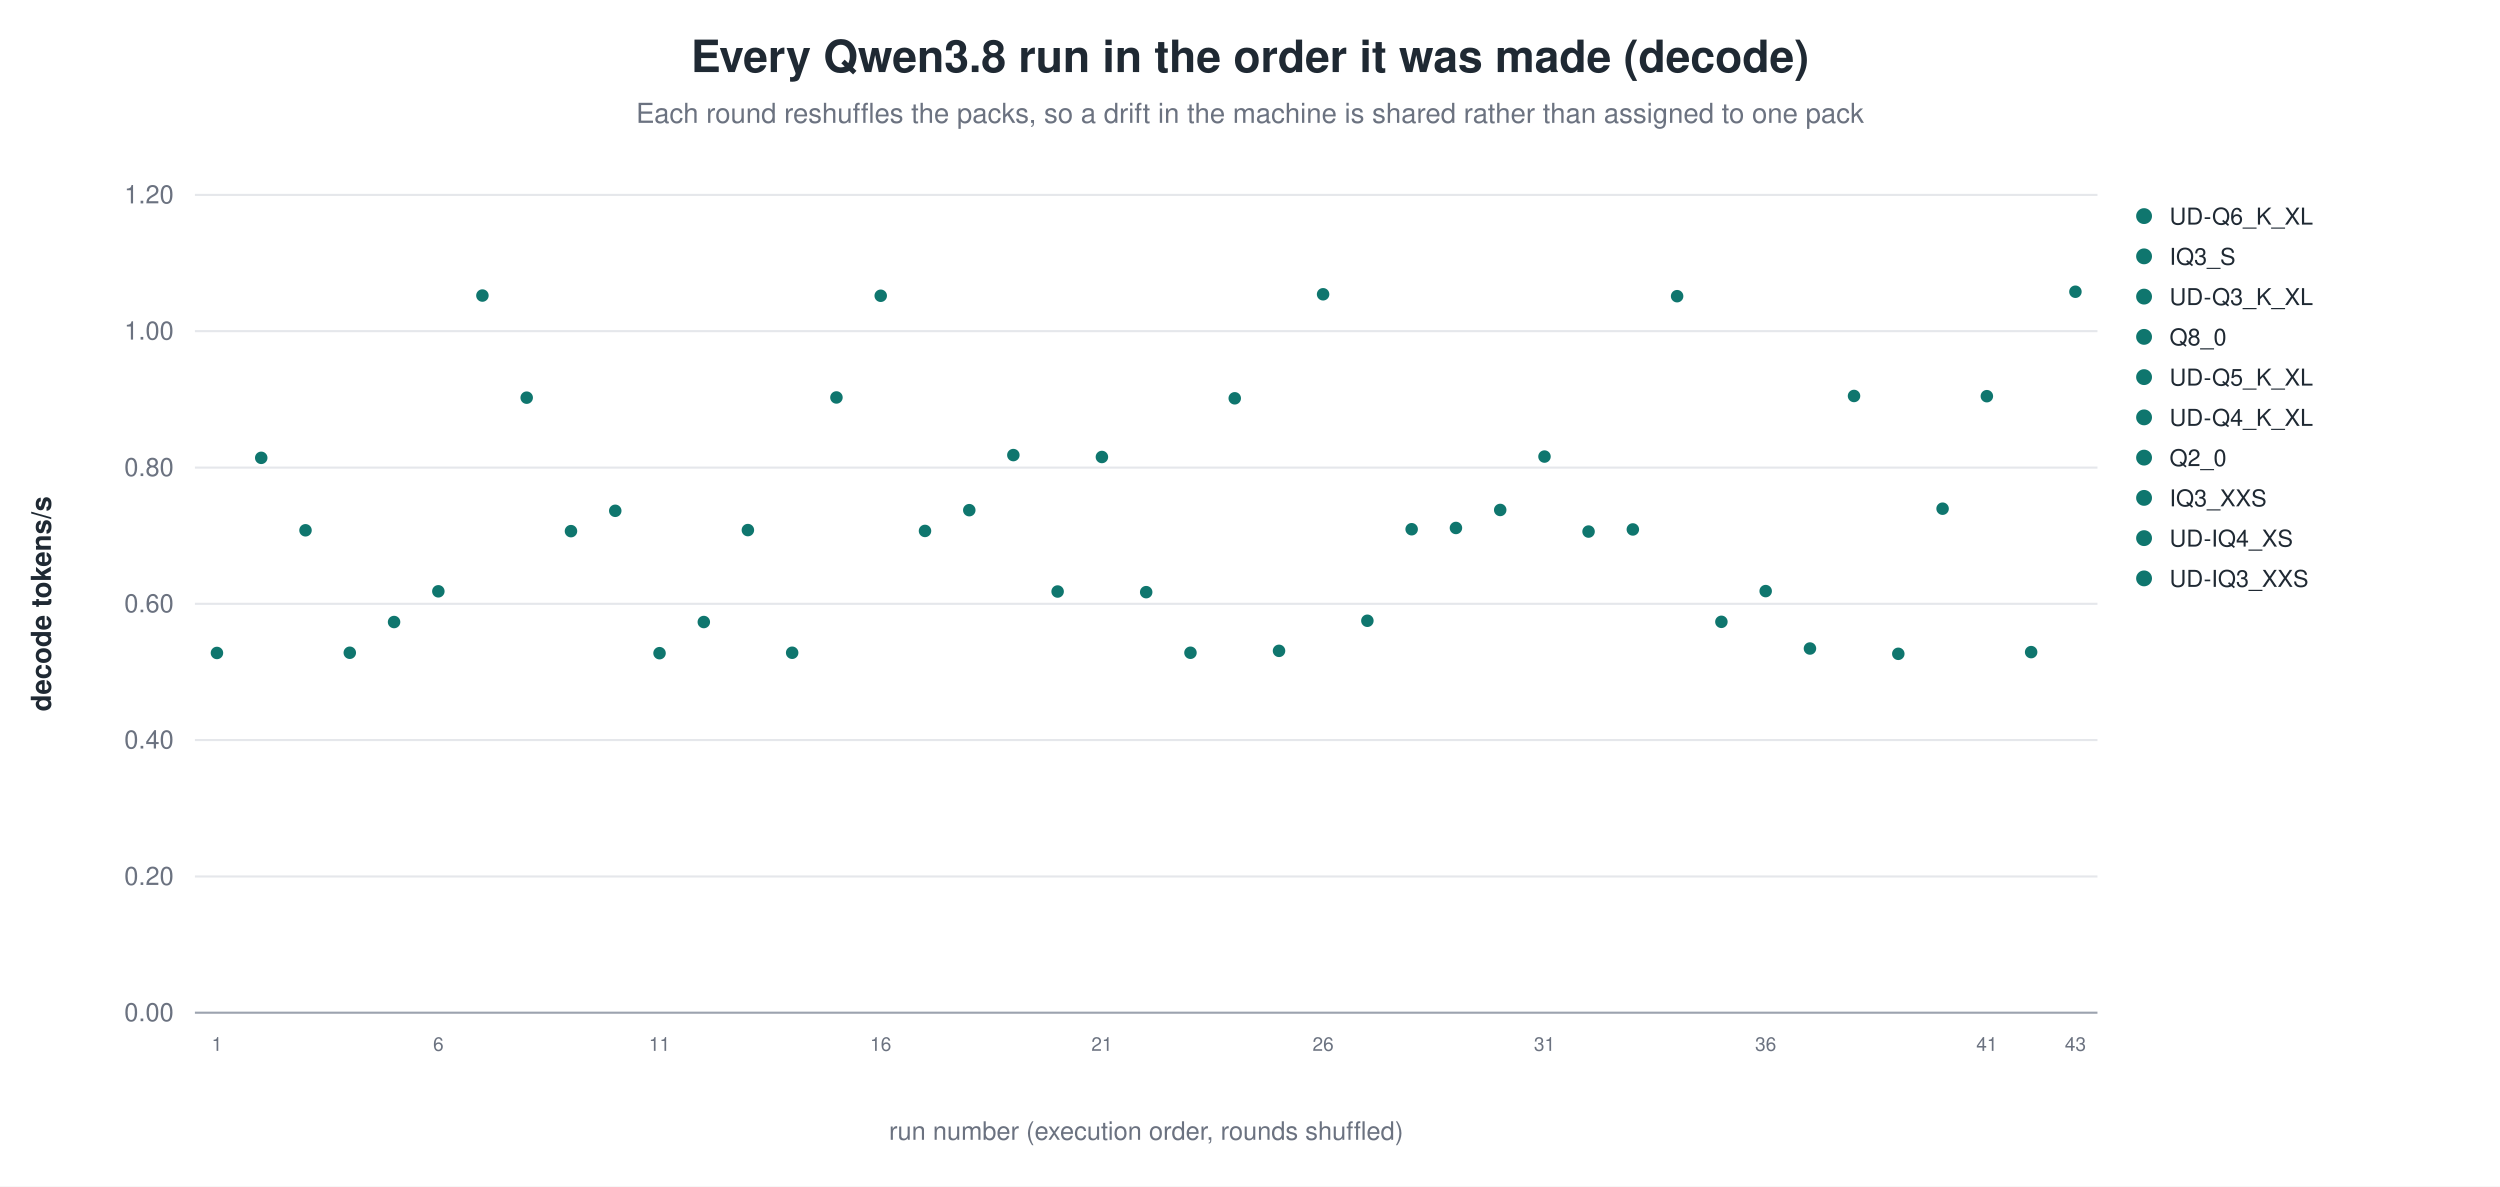
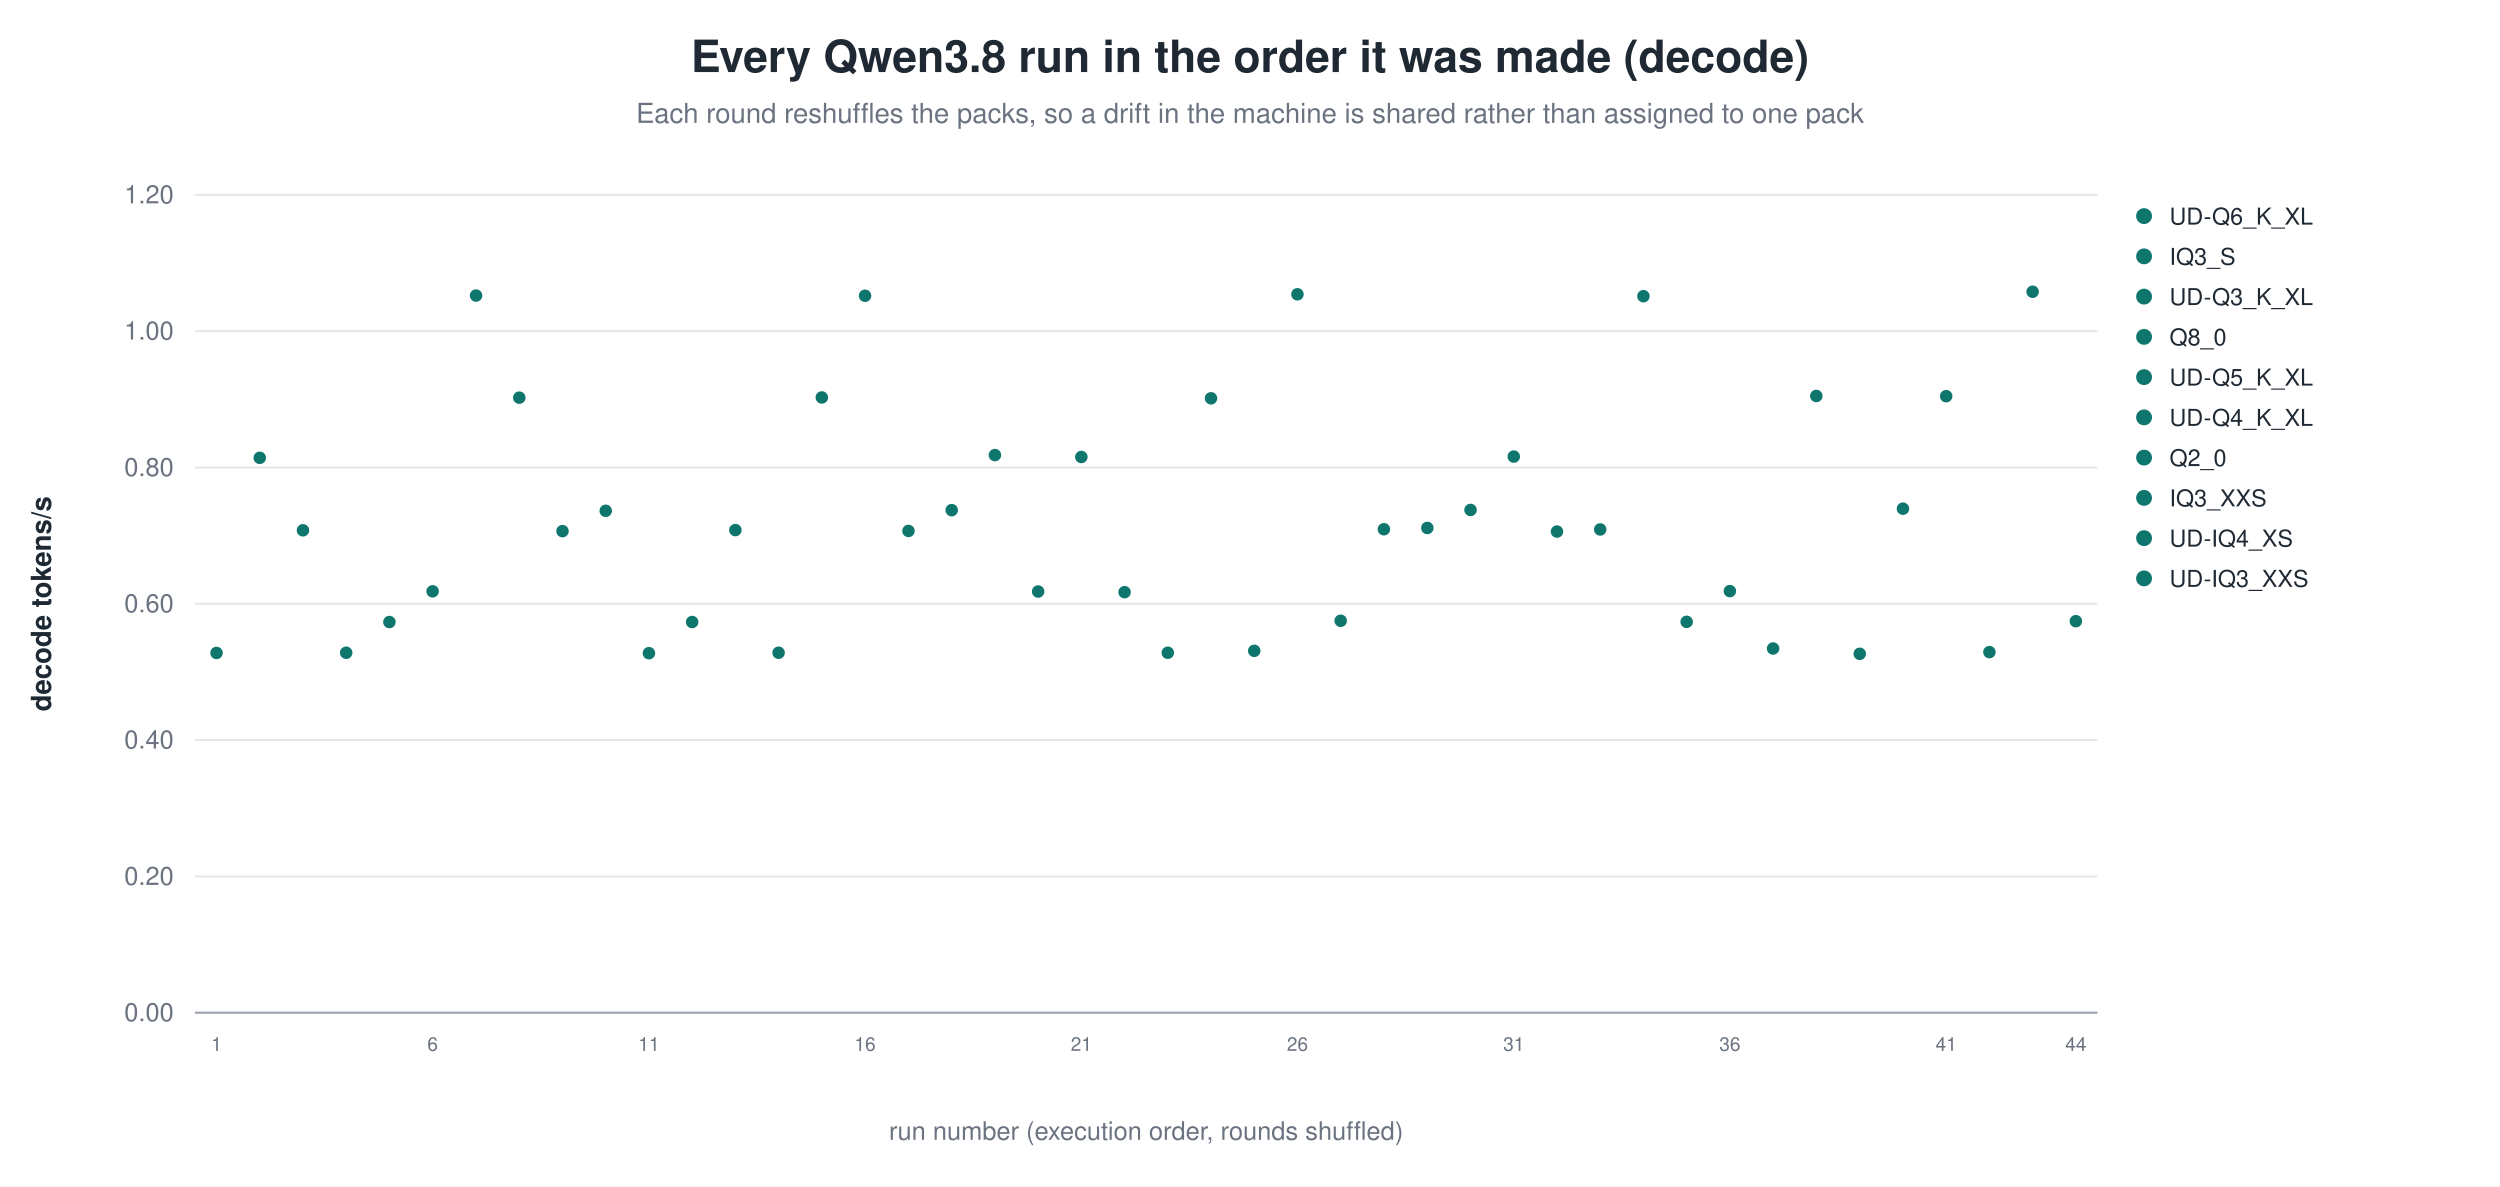
<svg xmlns="http://www.w3.org/2000/svg" width="1180" height="560" viewBox="0 0 1180 560" role="img" aria-label="Every Qwen3.8 run in the order it was made (decode)">
  <rect width="1180" height="560" fill="white" />
  <text x="590.0" y="34" text-anchor="middle" font-family="Helvetica, Arial, sans-serif" font-size="21" font-weight="600" fill="#1f2933">Every Qwen3.8 run in the order it was made (decode)</text>
  <text x="590.0" y="58" text-anchor="middle" font-family="Helvetica, Arial, sans-serif" font-size="13" fill="#6b7280">Each round reshuffles the packs, so a drift in the machine is shared rather than assigned to one pack</text>
  <line x1="92.0" y1="478.0" x2="990.0" y2="478.0" stroke="#9ca3af" stroke-width="1.0" />
  <text x="82.0" y="482.0" text-anchor="end" font-family="Helvetica, Arial, sans-serif" font-size="12" fill="#6b7280" font-weight="400">0.00</text>
  <line x1="92.0" y1="413.7" x2="990.0" y2="413.7" stroke="#e5e7eb" stroke-width="1.0" />
  <text x="82.0" y="417.7" text-anchor="end" font-family="Helvetica, Arial, sans-serif" font-size="12" fill="#6b7280" font-weight="400">0.20</text>
  <line x1="92.0" y1="349.3" x2="990.0" y2="349.3" stroke="#e5e7eb" stroke-width="1.0" />
  <text x="82.0" y="353.3" text-anchor="end" font-family="Helvetica, Arial, sans-serif" font-size="12" fill="#6b7280" font-weight="400">0.40</text>
  <line x1="92.0" y1="285.0" x2="990.0" y2="285.0" stroke="#e5e7eb" stroke-width="1.0" />
  <text x="82.0" y="289.0" text-anchor="end" font-family="Helvetica, Arial, sans-serif" font-size="12" fill="#6b7280" font-weight="400">0.60</text>
  <line x1="92.0" y1="220.7" x2="990.0" y2="220.7" stroke="#e5e7eb" stroke-width="1.0" />
  <text x="82.0" y="224.7" text-anchor="end" font-family="Helvetica, Arial, sans-serif" font-size="12" fill="#6b7280" font-weight="400">0.80</text>
  <line x1="92.0" y1="156.3" x2="990.0" y2="156.3" stroke="#e5e7eb" stroke-width="1.0" />
  <text x="82.0" y="160.3" text-anchor="end" font-family="Helvetica, Arial, sans-serif" font-size="12" fill="#6b7280" font-weight="400">1.00</text>
  <line x1="92.0" y1="92.0" x2="990.0" y2="92.0" stroke="#e5e7eb" stroke-width="1.0" />
  <text x="82.0" y="96.0" text-anchor="end" font-family="Helvetica, Arial, sans-serif" font-size="12" fill="#6b7280" font-weight="400">1.20</text>
  <text x="24.0" y="285.0" text-anchor="middle" font-family="Helvetica, Arial, sans-serif" font-size="13" fill="#1f2933" font-weight="600" transform="rotate(-90.0 24.0 285.0)">decode tokens/s</text>
-   <circle cx="102.4" cy="308.2" r="3.4" fill="#0f766e" stroke="white" stroke-width="0.9" opacity="1.00" />
-   <text x="102.4" y="496.0" text-anchor="middle" font-family="Helvetica, Arial, sans-serif" font-size="9" fill="#6b7280" font-weight="400">1</text>
-   <circle cx="123.3" cy="216.1" r="3.4" fill="#0f766e" stroke="white" stroke-width="0.9" opacity="1.00" />
-   <circle cx="144.2" cy="250.3" r="3.4" fill="#0f766e" stroke="white" stroke-width="0.9" opacity="1.00" />
-   <circle cx="165.1" cy="308.1" r="3.4" fill="#0f766e" stroke="white" stroke-width="0.9" opacity="1.00" />
-   <circle cx="186.0" cy="293.6" r="3.4" fill="#0f766e" stroke="white" stroke-width="0.9" opacity="1.00" />
-   <circle cx="206.9" cy="279.1" r="3.4" fill="#0f766e" stroke="white" stroke-width="0.9" opacity="1.00" />
-   <text x="206.9" y="496.0" text-anchor="middle" font-family="Helvetica, Arial, sans-serif" font-size="9" fill="#6b7280" font-weight="400">6</text>
-   <circle cx="227.7" cy="139.5" r="3.4" fill="#0f766e" stroke="white" stroke-width="0.9" opacity="1.00" />
-   <circle cx="248.6" cy="187.7" r="3.4" fill="#0f766e" stroke="white" stroke-width="0.9" opacity="1.00" />
-   <circle cx="269.5" cy="250.7" r="3.4" fill="#0f766e" stroke="white" stroke-width="0.9" opacity="1.00" />
-   <circle cx="290.4" cy="241.1" r="3.4" fill="#0f766e" stroke="white" stroke-width="0.9" opacity="1.00" />
-   <circle cx="311.3" cy="308.3" r="3.4" fill="#0f766e" stroke="white" stroke-width="0.9" opacity="1.00" />
-   <text x="311.3" y="496.0" text-anchor="middle" font-family="Helvetica, Arial, sans-serif" font-size="9" fill="#6b7280" font-weight="400">11</text>
-   <circle cx="332.2" cy="293.6" r="3.4" fill="#0f766e" stroke="white" stroke-width="0.9" opacity="1.00" />
-   <circle cx="353.0" cy="250.2" r="3.4" fill="#0f766e" stroke="white" stroke-width="0.9" opacity="1.00" />
-   <circle cx="373.9" cy="308.1" r="3.4" fill="#0f766e" stroke="white" stroke-width="0.9" opacity="1.00" />
-   <circle cx="394.8" cy="187.6" r="3.4" fill="#0f766e" stroke="white" stroke-width="0.9" opacity="1.00" />
-   <circle cx="415.7" cy="139.6" r="3.4" fill="#0f766e" stroke="white" stroke-width="0.9" opacity="1.00" />
-   <text x="415.7" y="496.0" text-anchor="middle" font-family="Helvetica, Arial, sans-serif" font-size="9" fill="#6b7280" font-weight="400">16</text>
-   <circle cx="436.6" cy="250.6" r="3.4" fill="#0f766e" stroke="white" stroke-width="0.9" opacity="1.00" />
-   <circle cx="457.5" cy="240.8" r="3.4" fill="#0f766e" stroke="white" stroke-width="0.9" opacity="1.00" />
-   <circle cx="478.3" cy="214.8" r="3.4" fill="#0f766e" stroke="white" stroke-width="0.9" opacity="1.00" />
-   <circle cx="499.2" cy="279.2" r="3.4" fill="#0f766e" stroke="white" stroke-width="0.9" opacity="1.00" />
-   <circle cx="520.1" cy="215.7" r="3.4" fill="#0f766e" stroke="white" stroke-width="0.9" opacity="1.00" />
-   <text x="520.1" y="496.0" text-anchor="middle" font-family="Helvetica, Arial, sans-serif" font-size="9" fill="#6b7280" font-weight="400">21</text>
-   <circle cx="541.0" cy="279.5" r="3.4" fill="#0f766e" stroke="white" stroke-width="0.9" opacity="1.00" />
-   <circle cx="561.9" cy="308.1" r="3.4" fill="#0f766e" stroke="white" stroke-width="0.9" opacity="1.00" />
-   <circle cx="582.8" cy="188.0" r="3.4" fill="#0f766e" stroke="white" stroke-width="0.9" opacity="1.00" />
-   <circle cx="603.7" cy="307.2" r="3.4" fill="#0f766e" stroke="white" stroke-width="0.9" opacity="1.00" />
-   <circle cx="624.5" cy="138.9" r="3.4" fill="#0f766e" stroke="white" stroke-width="0.9" opacity="1.00" />
-   <text x="624.5" y="496.0" text-anchor="middle" font-family="Helvetica, Arial, sans-serif" font-size="9" fill="#6b7280" font-weight="400">26</text>
-   <circle cx="645.4" cy="293.0" r="3.4" fill="#0f766e" stroke="white" stroke-width="0.9" opacity="1.00" />
-   <circle cx="666.3" cy="249.8" r="3.4" fill="#0f766e" stroke="white" stroke-width="0.9" opacity="1.00" />
-   <circle cx="687.2" cy="249.2" r="3.4" fill="#0f766e" stroke="white" stroke-width="0.9" opacity="1.00" />
-   <circle cx="708.1" cy="240.7" r="3.4" fill="#0f766e" stroke="white" stroke-width="0.9" opacity="1.00" />
-   <circle cx="729.0" cy="215.5" r="3.4" fill="#0f766e" stroke="white" stroke-width="0.9" opacity="1.00" />
-   <text x="729.0" y="496.0" text-anchor="middle" font-family="Helvetica, Arial, sans-serif" font-size="9" fill="#6b7280" font-weight="400">31</text>
-   <circle cx="749.8" cy="250.9" r="3.4" fill="#0f766e" stroke="white" stroke-width="0.9" opacity="1.00" />
-   <circle cx="770.7" cy="249.9" r="3.4" fill="#0f766e" stroke="white" stroke-width="0.9" opacity="1.00" />
-   <circle cx="791.6" cy="139.8" r="3.4" fill="#0f766e" stroke="white" stroke-width="0.9" opacity="1.00" />
-   <circle cx="812.5" cy="293.5" r="3.4" fill="#0f766e" stroke="white" stroke-width="0.9" opacity="1.00" />
-   <circle cx="833.4" cy="279.0" r="3.4" fill="#0f766e" stroke="white" stroke-width="0.9" opacity="1.00" />
-   <text x="833.4" y="496.0" text-anchor="middle" font-family="Helvetica, Arial, sans-serif" font-size="9" fill="#6b7280" font-weight="400">36</text>
-   <circle cx="854.3" cy="306.1" r="3.4" fill="#0f766e" stroke="white" stroke-width="0.9" opacity="1.00" />
-   <circle cx="875.1" cy="186.9" r="3.4" fill="#0f766e" stroke="white" stroke-width="0.9" opacity="1.00" />
-   <circle cx="896.0" cy="308.6" r="3.4" fill="#0f766e" stroke="white" stroke-width="0.9" opacity="1.00" />
-   <circle cx="916.9" cy="240.1" r="3.4" fill="#0f766e" stroke="white" stroke-width="0.9" opacity="1.00" />
-   <circle cx="937.8" cy="187.0" r="3.4" fill="#0f766e" stroke="white" stroke-width="0.9" opacity="1.00" />
-   <text x="937.8" y="496.0" text-anchor="middle" font-family="Helvetica, Arial, sans-serif" font-size="9" fill="#6b7280" font-weight="400">41</text>
-   <circle cx="958.7" cy="307.8" r="3.4" fill="#0f766e" stroke="white" stroke-width="0.9" opacity="1.00" />
-   <circle cx="979.6" cy="137.7" r="3.4" fill="#0f766e" stroke="white" stroke-width="0.9" opacity="1.00" />
-   <text x="979.6" y="496.0" text-anchor="middle" font-family="Helvetica, Arial, sans-serif" font-size="9" fill="#6b7280" font-weight="400">43</text>
+   <circle cx="102.2" cy="308.2" r="3.4" fill="#0f766e" stroke="white" stroke-width="0.9" opacity="1.00" />
+   <text x="102.2" y="496.0" text-anchor="middle" font-family="Helvetica, Arial, sans-serif" font-size="9" fill="#6b7280" font-weight="400">1</text>
+   <circle cx="122.6" cy="216.1" r="3.4" fill="#0f766e" stroke="white" stroke-width="0.9" opacity="1.00" />
+   <circle cx="143.0" cy="250.3" r="3.4" fill="#0f766e" stroke="white" stroke-width="0.9" opacity="1.00" />
+   <circle cx="163.4" cy="308.1" r="3.4" fill="#0f766e" stroke="white" stroke-width="0.9" opacity="1.00" />
+   <circle cx="183.8" cy="293.6" r="3.4" fill="#0f766e" stroke="white" stroke-width="0.9" opacity="1.00" />
+   <circle cx="204.2" cy="279.1" r="3.4" fill="#0f766e" stroke="white" stroke-width="0.9" opacity="1.00" />
+   <text x="204.2" y="496.0" text-anchor="middle" font-family="Helvetica, Arial, sans-serif" font-size="9" fill="#6b7280" font-weight="400">6</text>
+   <circle cx="224.7" cy="139.5" r="3.4" fill="#0f766e" stroke="white" stroke-width="0.9" opacity="1.00" />
+   <circle cx="245.1" cy="187.7" r="3.4" fill="#0f766e" stroke="white" stroke-width="0.9" opacity="1.00" />
+   <circle cx="265.5" cy="250.7" r="3.4" fill="#0f766e" stroke="white" stroke-width="0.9" opacity="1.00" />
+   <circle cx="285.9" cy="241.1" r="3.4" fill="#0f766e" stroke="white" stroke-width="0.9" opacity="1.00" />
+   <circle cx="306.3" cy="308.3" r="3.4" fill="#0f766e" stroke="white" stroke-width="0.9" opacity="1.00" />
+   <text x="306.3" y="496.0" text-anchor="middle" font-family="Helvetica, Arial, sans-serif" font-size="9" fill="#6b7280" font-weight="400">11</text>
+   <circle cx="326.7" cy="293.6" r="3.4" fill="#0f766e" stroke="white" stroke-width="0.9" opacity="1.00" />
+   <circle cx="347.1" cy="250.2" r="3.4" fill="#0f766e" stroke="white" stroke-width="0.9" opacity="1.00" />
+   <circle cx="367.5" cy="308.1" r="3.4" fill="#0f766e" stroke="white" stroke-width="0.9" opacity="1.00" />
+   <circle cx="387.9" cy="187.6" r="3.4" fill="#0f766e" stroke="white" stroke-width="0.9" opacity="1.00" />
+   <circle cx="408.3" cy="139.6" r="3.4" fill="#0f766e" stroke="white" stroke-width="0.9" opacity="1.00" />
+   <text x="408.3" y="496.0" text-anchor="middle" font-family="Helvetica, Arial, sans-serif" font-size="9" fill="#6b7280" font-weight="400">16</text>
+   <circle cx="428.8" cy="250.6" r="3.4" fill="#0f766e" stroke="white" stroke-width="0.9" opacity="1.00" />
+   <circle cx="449.2" cy="240.8" r="3.4" fill="#0f766e" stroke="white" stroke-width="0.9" opacity="1.00" />
+   <circle cx="469.6" cy="214.8" r="3.4" fill="#0f766e" stroke="white" stroke-width="0.9" opacity="1.00" />
+   <circle cx="490.0" cy="279.2" r="3.4" fill="#0f766e" stroke="white" stroke-width="0.9" opacity="1.00" />
+   <circle cx="510.4" cy="215.7" r="3.4" fill="#0f766e" stroke="white" stroke-width="0.9" opacity="1.00" />
+   <text x="510.4" y="496.0" text-anchor="middle" font-family="Helvetica, Arial, sans-serif" font-size="9" fill="#6b7280" font-weight="400">21</text>
+   <circle cx="530.8" cy="279.5" r="3.4" fill="#0f766e" stroke="white" stroke-width="0.9" opacity="1.00" />
+   <circle cx="551.2" cy="308.1" r="3.4" fill="#0f766e" stroke="white" stroke-width="0.9" opacity="1.00" />
+   <circle cx="571.6" cy="188.0" r="3.4" fill="#0f766e" stroke="white" stroke-width="0.9" opacity="1.00" />
+   <circle cx="592.0" cy="307.2" r="3.4" fill="#0f766e" stroke="white" stroke-width="0.9" opacity="1.00" />
+   <circle cx="612.4" cy="138.9" r="3.4" fill="#0f766e" stroke="white" stroke-width="0.9" opacity="1.00" />
+   <text x="612.4" y="496.0" text-anchor="middle" font-family="Helvetica, Arial, sans-serif" font-size="9" fill="#6b7280" font-weight="400">26</text>
+   <circle cx="632.8" cy="293.0" r="3.4" fill="#0f766e" stroke="white" stroke-width="0.9" opacity="1.00" />
+   <circle cx="653.2" cy="249.8" r="3.4" fill="#0f766e" stroke="white" stroke-width="0.9" opacity="1.00" />
+   <circle cx="673.7" cy="249.2" r="3.4" fill="#0f766e" stroke="white" stroke-width="0.9" opacity="1.00" />
+   <circle cx="694.1" cy="240.7" r="3.4" fill="#0f766e" stroke="white" stroke-width="0.9" opacity="1.00" />
+   <circle cx="714.5" cy="215.5" r="3.4" fill="#0f766e" stroke="white" stroke-width="0.9" opacity="1.00" />
+   <text x="714.5" y="496.0" text-anchor="middle" font-family="Helvetica, Arial, sans-serif" font-size="9" fill="#6b7280" font-weight="400">31</text>
+   <circle cx="734.9" cy="250.9" r="3.4" fill="#0f766e" stroke="white" stroke-width="0.9" opacity="1.00" />
+   <circle cx="755.3" cy="249.9" r="3.4" fill="#0f766e" stroke="white" stroke-width="0.9" opacity="1.00" />
+   <circle cx="775.7" cy="139.8" r="3.4" fill="#0f766e" stroke="white" stroke-width="0.9" opacity="1.00" />
+   <circle cx="796.1" cy="293.5" r="3.4" fill="#0f766e" stroke="white" stroke-width="0.9" opacity="1.00" />
+   <circle cx="816.5" cy="279.0" r="3.4" fill="#0f766e" stroke="white" stroke-width="0.9" opacity="1.00" />
+   <text x="816.5" y="496.0" text-anchor="middle" font-family="Helvetica, Arial, sans-serif" font-size="9" fill="#6b7280" font-weight="400">36</text>
+   <circle cx="836.9" cy="306.1" r="3.4" fill="#0f766e" stroke="white" stroke-width="0.9" opacity="1.00" />
+   <circle cx="857.3" cy="186.9" r="3.4" fill="#0f766e" stroke="white" stroke-width="0.9" opacity="1.00" />
+   <circle cx="877.8" cy="308.6" r="3.4" fill="#0f766e" stroke="white" stroke-width="0.9" opacity="1.00" />
+   <circle cx="898.2" cy="240.1" r="3.4" fill="#0f766e" stroke="white" stroke-width="0.9" opacity="1.00" />
+   <circle cx="918.6" cy="187.0" r="3.4" fill="#0f766e" stroke="white" stroke-width="0.9" opacity="1.00" />
+   <text x="918.6" y="496.0" text-anchor="middle" font-family="Helvetica, Arial, sans-serif" font-size="9" fill="#6b7280" font-weight="400">41</text>
+   <circle cx="939.0" cy="307.8" r="3.4" fill="#0f766e" stroke="white" stroke-width="0.9" opacity="1.00" />
+   <circle cx="959.4" cy="137.7" r="3.4" fill="#0f766e" stroke="white" stroke-width="0.9" opacity="1.00" />
+   <circle cx="979.8" cy="293.2" r="3.4" fill="#0f766e" stroke="white" stroke-width="0.9" opacity="1.00" />
+   <text x="979.8" y="496.0" text-anchor="middle" font-family="Helvetica, Arial, sans-serif" font-size="9" fill="#6b7280" font-weight="400">44</text>
  <circle cx="1012.0" cy="102.0" r="4.2" fill="#0f766e" stroke="white" stroke-width="0.9" opacity="1.00" />
  <text x="1024.0" y="106.0" text-anchor="start" font-family="Helvetica, Arial, sans-serif" font-size="11" fill="#1f2933" font-weight="400">UD-Q6_K_XL</text>
  <circle cx="1012.0" cy="121.0" r="4.2" fill="#0f766e" stroke="white" stroke-width="0.9" opacity="1.00" />
  <text x="1024.0" y="125.0" text-anchor="start" font-family="Helvetica, Arial, sans-serif" font-size="11" fill="#1f2933" font-weight="400">IQ3_S</text>
  <circle cx="1012.0" cy="140.0" r="4.2" fill="#0f766e" stroke="white" stroke-width="0.9" opacity="1.00" />
  <text x="1024.0" y="144.0" text-anchor="start" font-family="Helvetica, Arial, sans-serif" font-size="11" fill="#1f2933" font-weight="400">UD-Q3_K_XL</text>
  <circle cx="1012.0" cy="159.0" r="4.2" fill="#0f766e" stroke="white" stroke-width="0.9" opacity="1.00" />
  <text x="1024.0" y="163.0" text-anchor="start" font-family="Helvetica, Arial, sans-serif" font-size="11" fill="#1f2933" font-weight="400">Q8_0</text>
  <circle cx="1012.0" cy="178.0" r="4.2" fill="#0f766e" stroke="white" stroke-width="0.9" opacity="1.00" />
  <text x="1024.0" y="182.0" text-anchor="start" font-family="Helvetica, Arial, sans-serif" font-size="11" fill="#1f2933" font-weight="400">UD-Q5_K_XL</text>
  <circle cx="1012.0" cy="197.0" r="4.2" fill="#0f766e" stroke="white" stroke-width="0.9" opacity="1.00" />
  <text x="1024.0" y="201.0" text-anchor="start" font-family="Helvetica, Arial, sans-serif" font-size="11" fill="#1f2933" font-weight="400">UD-Q4_K_XL</text>
  <circle cx="1012.0" cy="216.0" r="4.2" fill="#0f766e" stroke="white" stroke-width="0.9" opacity="1.00" />
  <text x="1024.0" y="220.0" text-anchor="start" font-family="Helvetica, Arial, sans-serif" font-size="11" fill="#1f2933" font-weight="400">Q2_0</text>
  <circle cx="1012.0" cy="235.0" r="4.2" fill="#0f766e" stroke="white" stroke-width="0.9" opacity="1.00" />
  <text x="1024.0" y="239.0" text-anchor="start" font-family="Helvetica, Arial, sans-serif" font-size="11" fill="#1f2933" font-weight="400">IQ3_XXS</text>
  <circle cx="1012.0" cy="254.0" r="4.2" fill="#0f766e" stroke="white" stroke-width="0.9" opacity="1.00" />
  <text x="1024.0" y="258.0" text-anchor="start" font-family="Helvetica, Arial, sans-serif" font-size="11" fill="#1f2933" font-weight="400">UD-IQ4_XS</text>
  <circle cx="1012.0" cy="273.0" r="4.2" fill="#0f766e" stroke="white" stroke-width="0.9" opacity="1.00" />
  <text x="1024.0" y="277.0" text-anchor="start" font-family="Helvetica, Arial, sans-serif" font-size="11" fill="#1f2933" font-weight="400">UD-IQ3_XXS</text>
  <text x="541.0" y="538.0" text-anchor="middle" font-family="Helvetica, Arial, sans-serif" font-size="12" fill="#6b7280" font-weight="400">run number (execution order, rounds shuffled)</text>
</svg>
